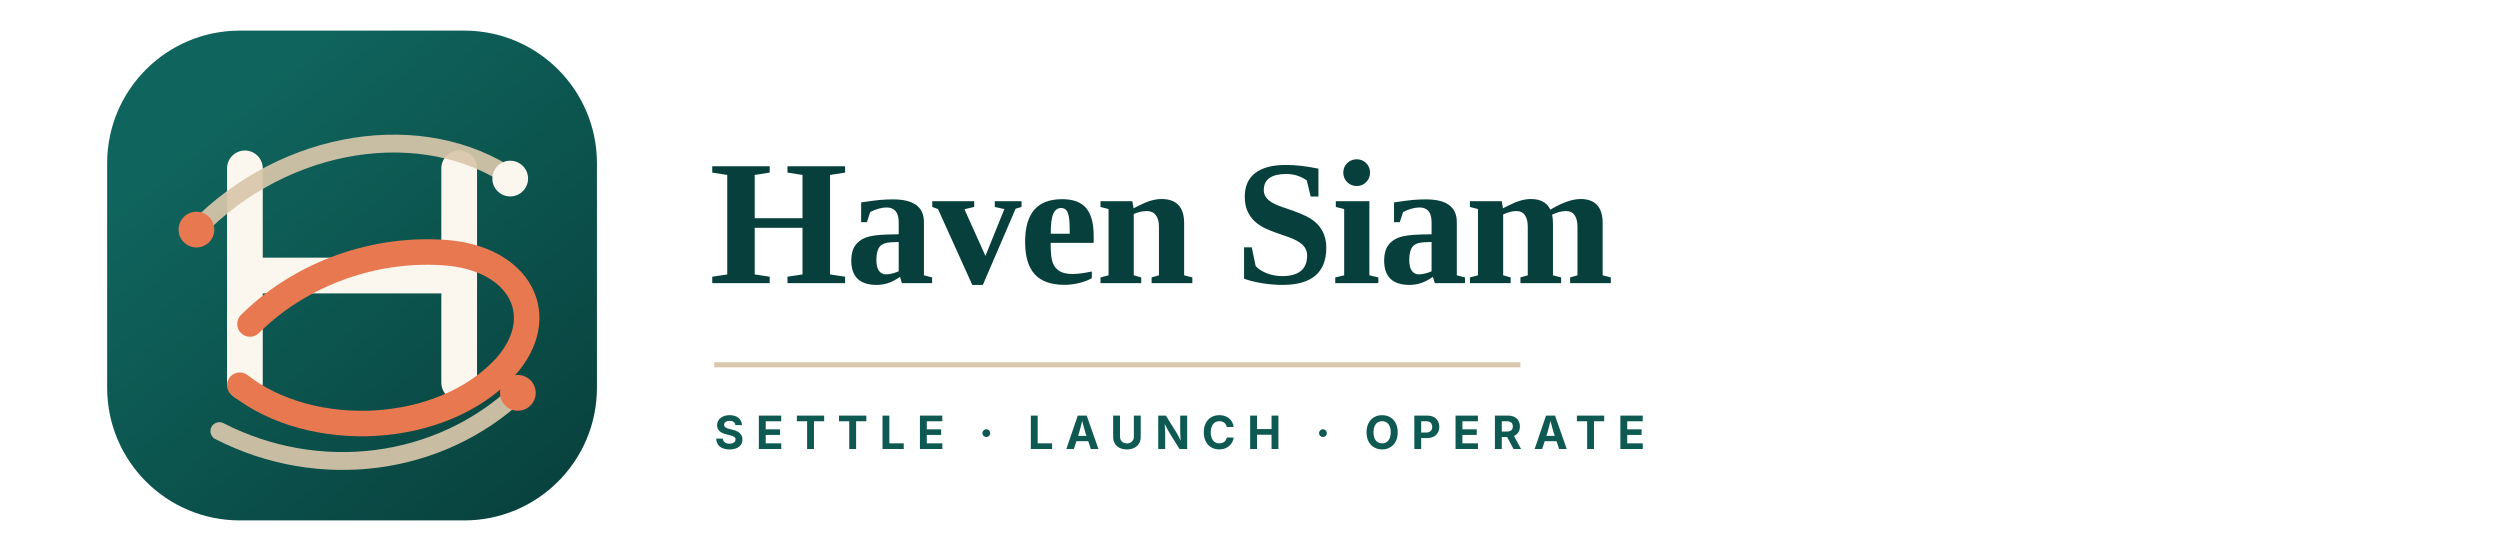
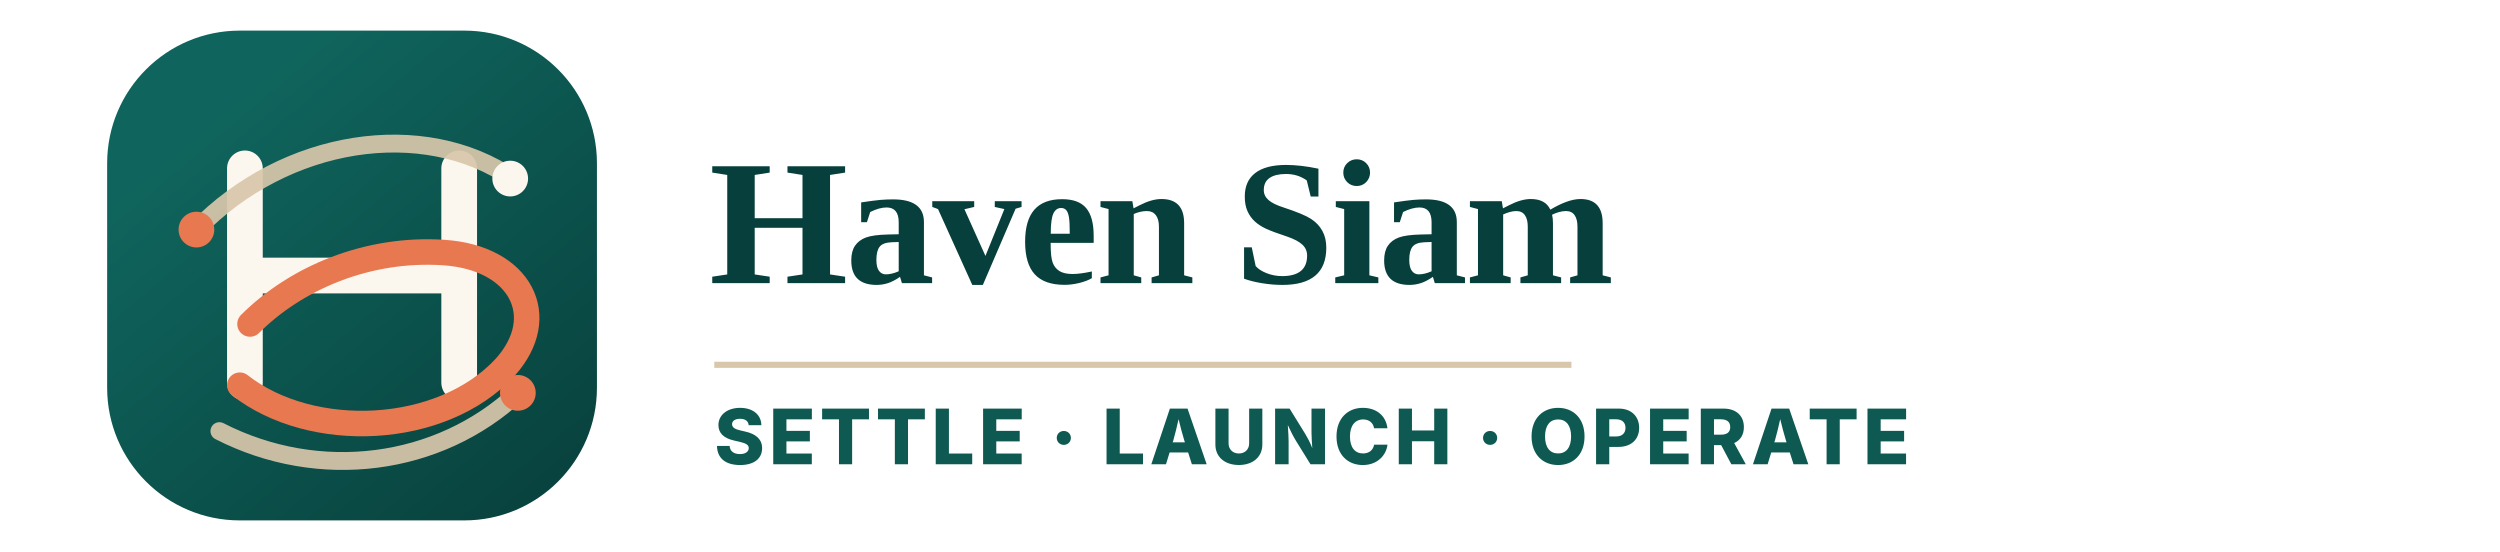
<svg xmlns="http://www.w3.org/2000/svg" width="980" height="216" viewBox="0 22 980 216" role="img" aria-label="Haven Siam logo">
  <defs>
    <linearGradient id="markGrad" x1="44" y1="30" x2="202" y2="218" gradientUnits="userSpaceOnUse">
      <stop offset="0" stop-color="#0F655D" />
      <stop offset="1" stop-color="#073A37" />
    </linearGradient>
    <filter id="softShadow" x="-25%" y="-25%" width="150%" height="150%">
      <feDropShadow dx="0" dy="10" stdDeviation="12" flood-color="#063F3B" flood-opacity="0.14" />
    </filter>
  </defs>
  <rect y="22" width="980" height="216" fill="none" />
  <g transform="translate(42 34)">
    <g>
      <rect x="0" y="0" width="192" height="192" rx="52" fill="url(#markGrad)" />
      <path d="M54 54v84" fill="none" stroke="#FBF7EF" stroke-width="14" stroke-linecap="round" />
      <path d="M138 54v84" fill="none" stroke="#FBF7EF" stroke-width="14" stroke-linecap="round" />
      <path d="M58 96h76" fill="none" stroke="#FBF7EF" stroke-width="14" stroke-linecap="round" />
      <path d="M52 139c28 22 79 20 104-7 18-20 6-43-24-45-30-2-58 10-76 28" fill="none" stroke="#E8784F" stroke-width="10" stroke-linecap="round" />
      <path d="M35 78c35-36 89-44 124-20" fill="none" stroke="#D8C7AA" stroke-width="7" stroke-linecap="round" opacity="0.92" />
      <path d="M44 157c39 20 86 14 117-15" fill="none" stroke="#D8C7AA" stroke-width="7" stroke-linecap="round" opacity="0.92" />
      <circle cx="35" cy="78" r="7" fill="#E8784F" />
      <circle cx="158" cy="58" r="7" fill="#FBF7EF" />
      <circle cx="161" cy="142" r="7" fill="#E8784F" />
    </g>
  </g>
  <g transform="translate(278 72)">
    <text x="0" y="61" font-family="Georgia, 'Times New Roman', serif" font-size="70" font-weight="700" fill="#063F3B" letter-spacing="-1">Haven Siam</text>
-     <path d="M2 93h316" stroke="#D8C7AA" stroke-width="2" />
-     <text x="2" y="126" font-family="Inter, Avenir, Helvetica, Arial, sans-serif" font-size="18" font-weight="700" fill="#0E5A53" letter-spacing="4.5">SETTLE · LAUNCH · OPERATE</text>
+     <path d="M2 93h336" stroke="#D8C7AA" stroke-width="2.4" />
+     <text x="2" y="132" font-family="Inter, Avenir, Helvetica, Arial, sans-serif" font-size="30" font-weight="800" fill="#0E5A53" letter-spacing="1.6" textLength="336" lengthAdjust="spacingAndGlyphs">SETTLE · LAUNCH · OPERATE</text>
  </g>
</svg>
